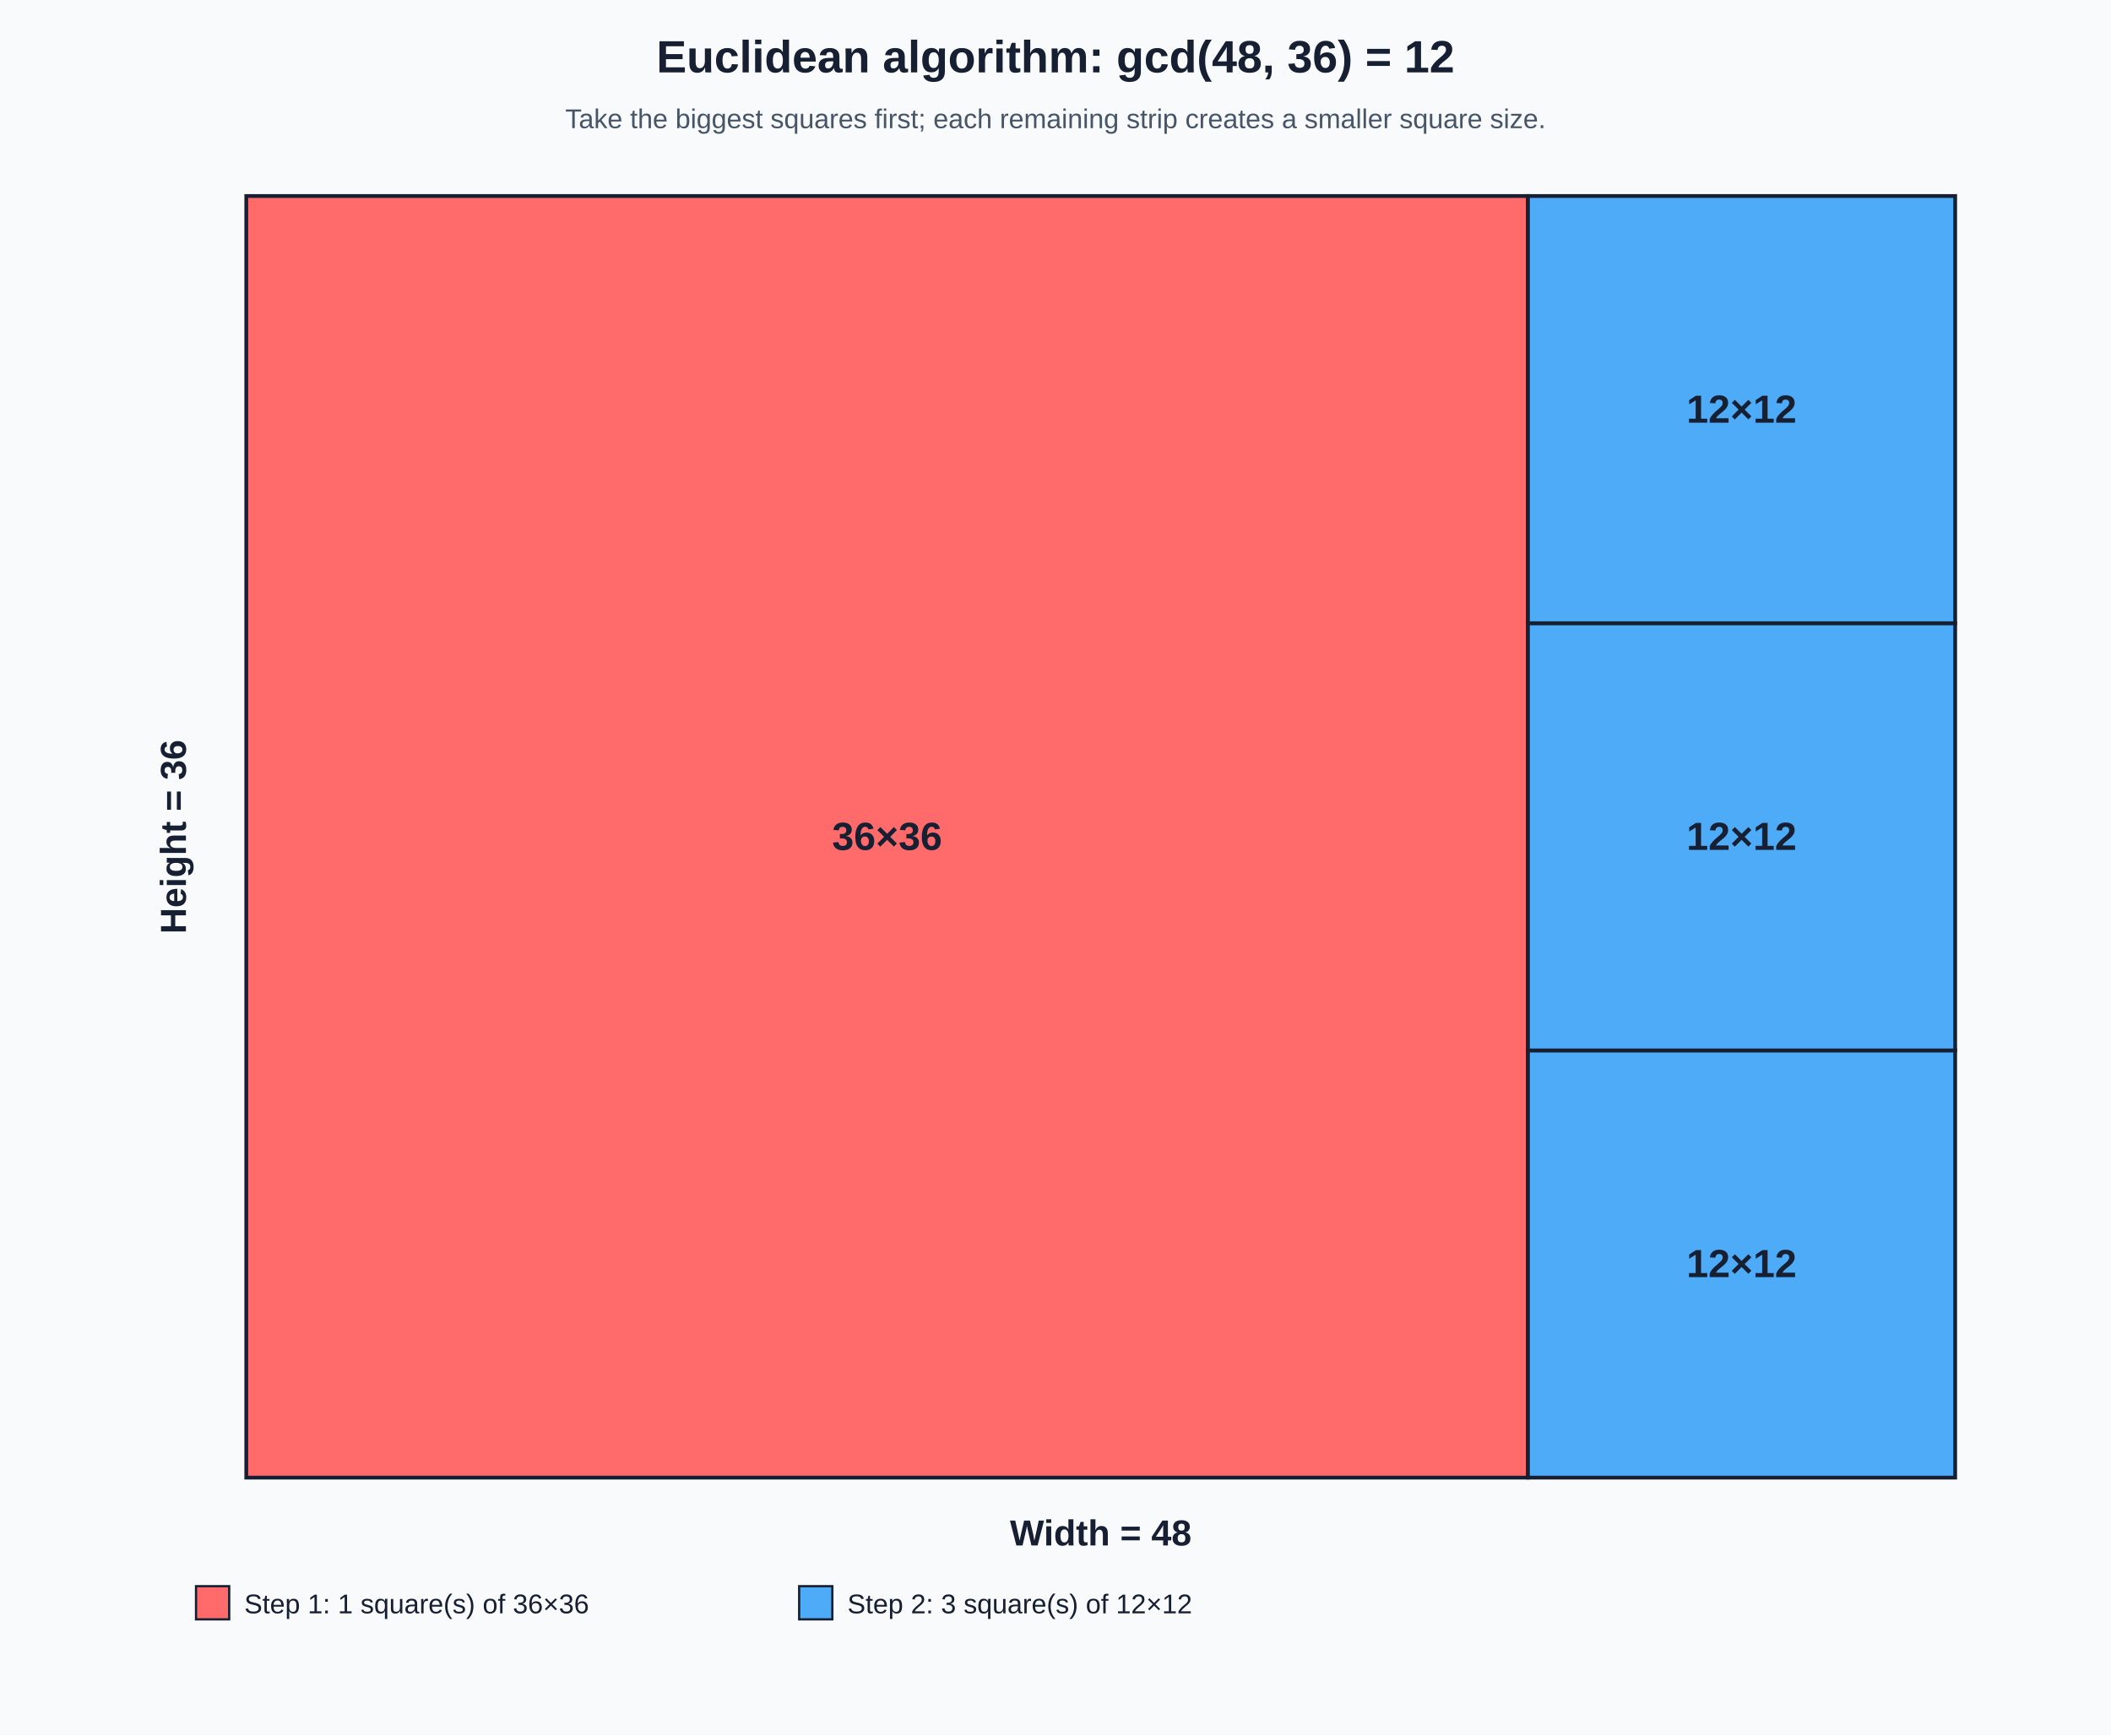
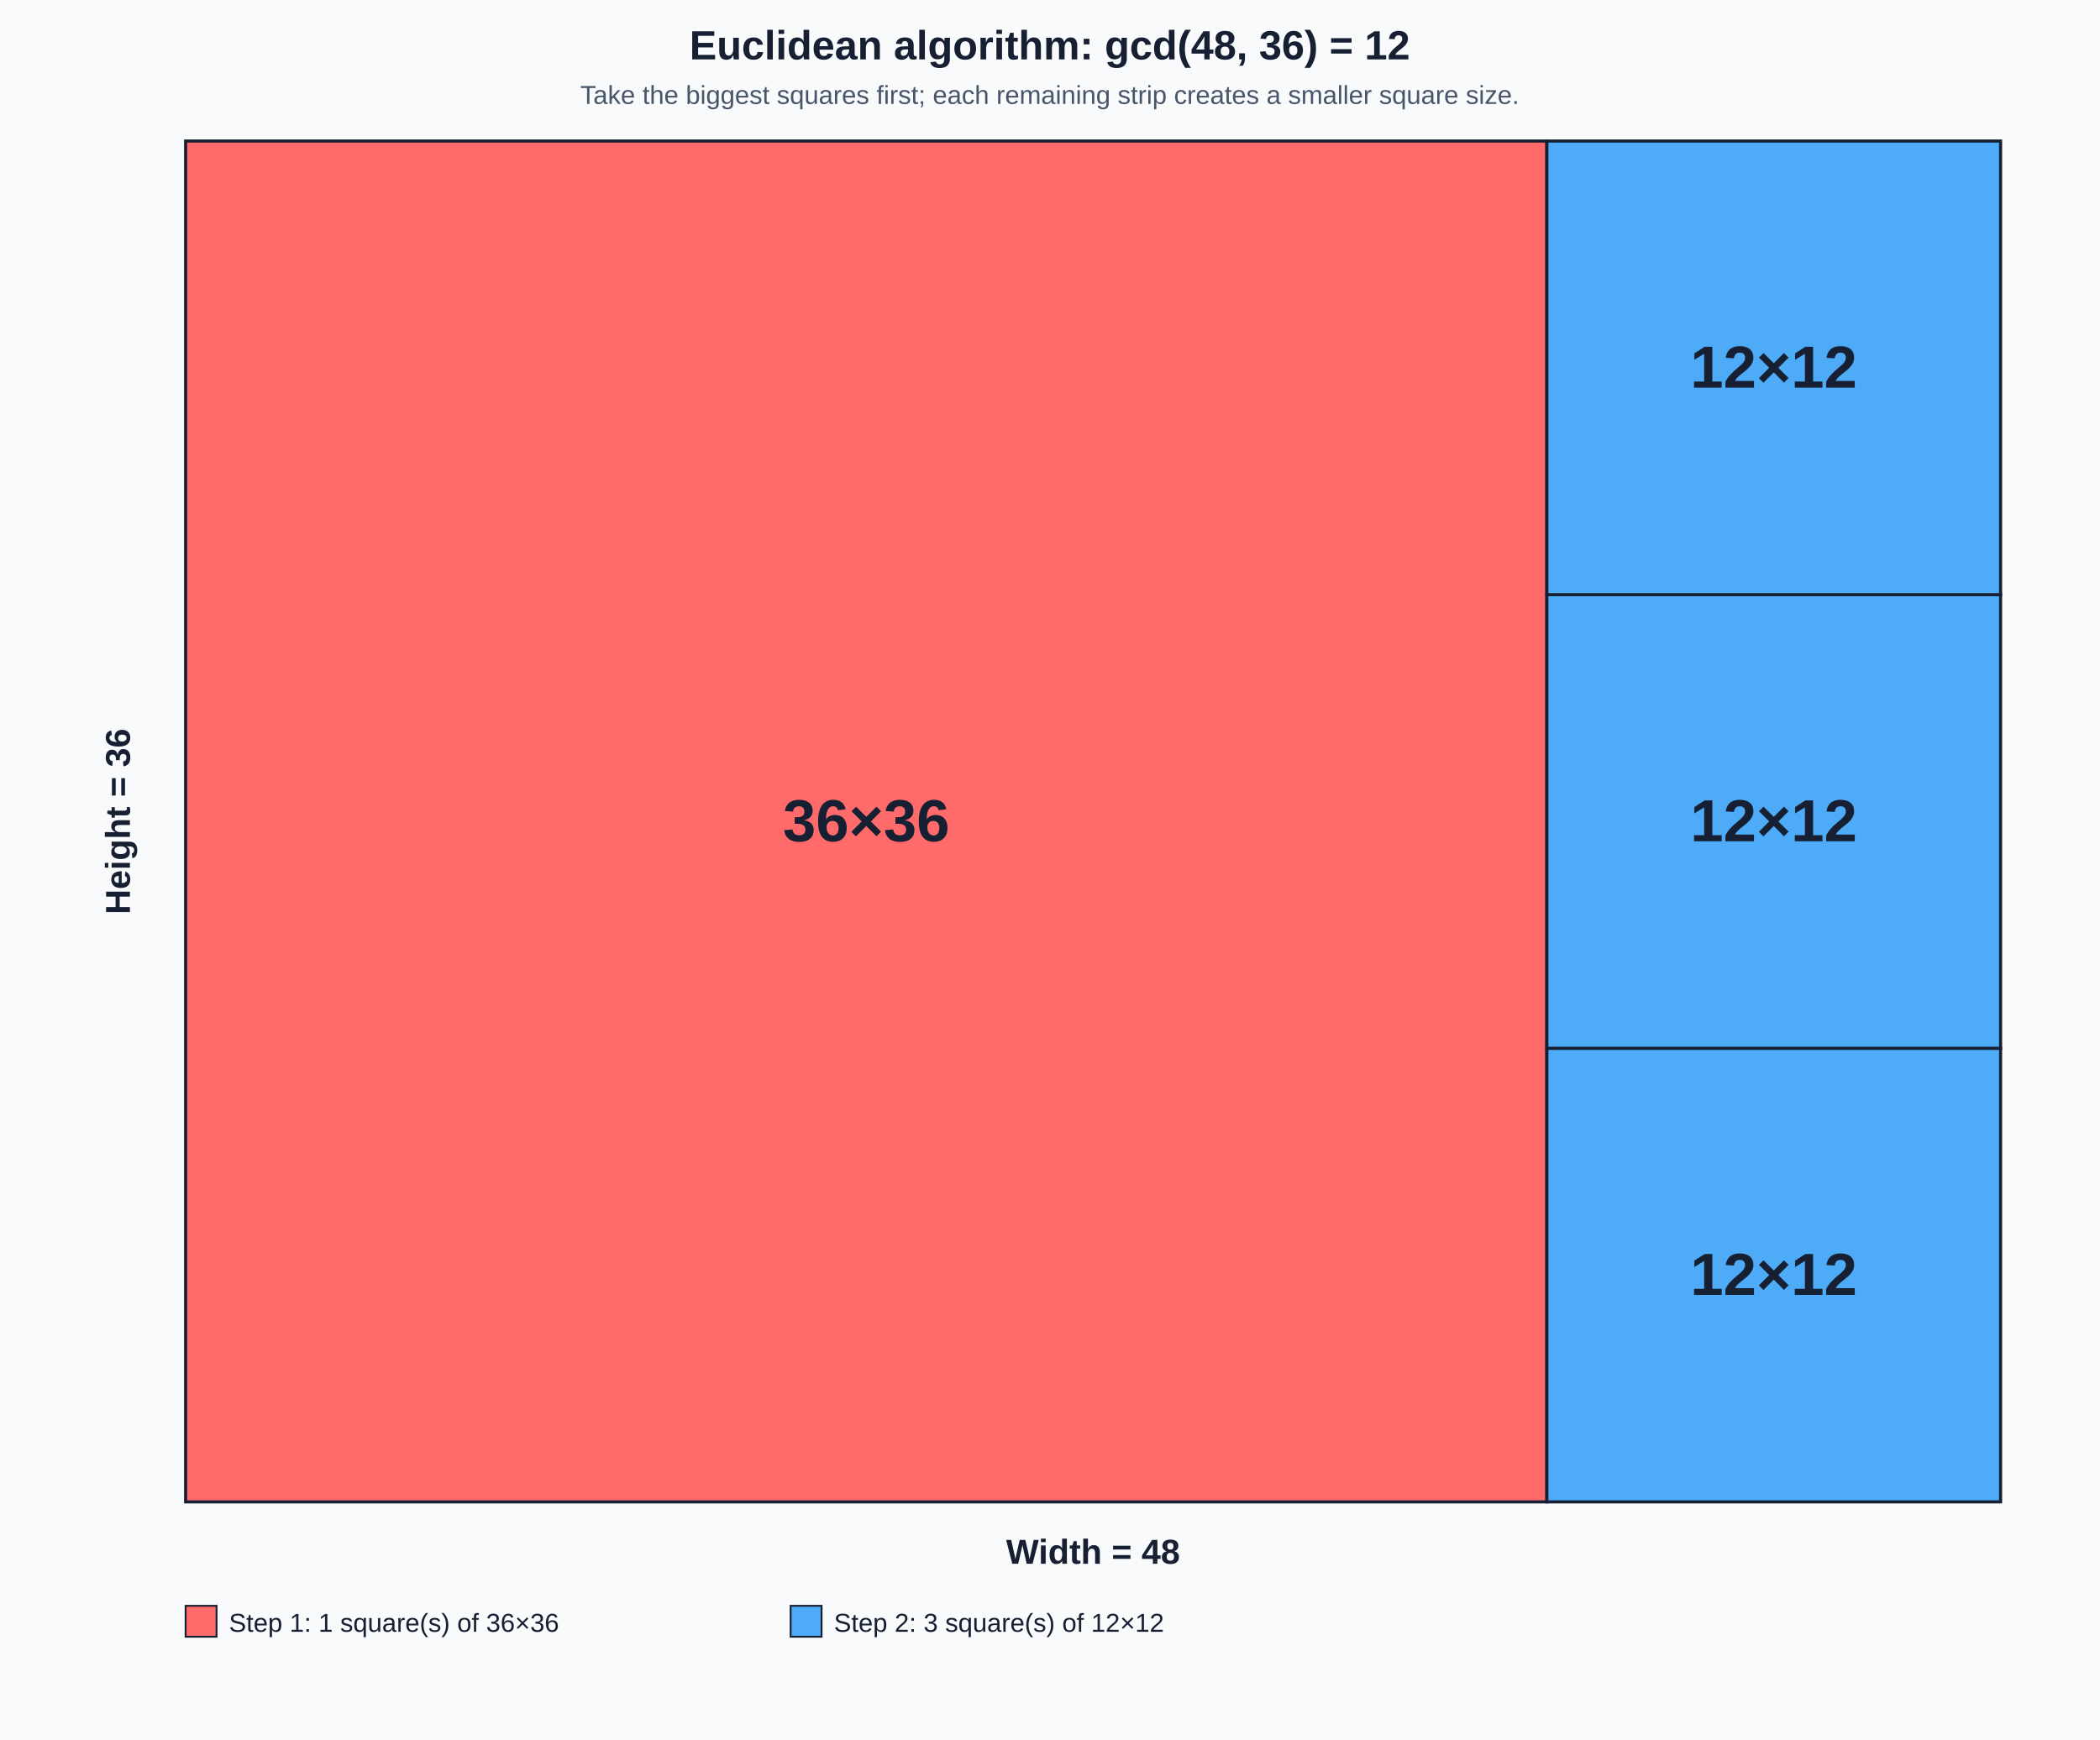
- <svg xmlns="http://www.w3.org/2000/svg" width="1400" height="1151" viewBox="0 0 1400 1151" style="max-width: 100%; height: auto;">
+ <svg xmlns="http://www.w3.org/2000/svg" width="1697" height="1406" viewBox="0 0 1697 1406" style="max-width: 100%; height: auto;">
  <rect width="100%" height="100%" fill="#f8fafc" />
-   <text x="700.0" y="48" text-anchor="middle" font-family="Arial, sans-serif" font-size="30" font-weight="bold" fill="#172033">Euclidean algorithm: gcd(48, 36) = 12</text>
-   <text x="700.0" y="85" text-anchor="middle" font-family="Arial, sans-serif" font-size="18" fill="#475569">Take the biggest squares first; each remaining strip creates a smaller square size.</text>
+   <text x="848.3" y="48" text-anchor="middle" font-family="Arial, sans-serif" font-size="33" font-weight="bold" fill="#172033">Euclidean algorithm: gcd(48, 36) = 12</text>
+   <text x="848.3" y="84" text-anchor="middle" font-family="Arial, sans-serif" font-size="21" fill="#475569">Take the biggest squares first; each remaining strip creates a smaller square size.</text>
  <g>
-     <rect x="163.33" y="130.00" width="850.00" height="850.00" fill="#ff6b6b" stroke="#172033" stroke-width="2.5" />
-     <text x="588.33" y="563.67" text-anchor="middle" font-family="Arial, sans-serif" font-size="26" font-weight="bold" fill="#172033">36×36</text>
-     <rect x="1013.33" y="696.67" width="283.33" height="283.33" fill="#4dabf7" stroke="#172033" stroke-width="2.5" />
-     <text x="1155.00" y="847.00" text-anchor="middle" font-family="Arial, sans-serif" font-size="26" font-weight="bold" fill="#172033">12×12</text>
-     <rect x="1013.33" y="413.33" width="283.33" height="283.33" fill="#4dabf7" stroke="#172033" stroke-width="2.5" />
-     <text x="1155.00" y="563.67" text-anchor="middle" font-family="Arial, sans-serif" font-size="26" font-weight="bold" fill="#172033">12×12</text>
-     <rect x="1013.33" y="130.00" width="283.33" height="283.33" fill="#4dabf7" stroke="#172033" stroke-width="2.5" />
-     <text x="1155.00" y="280.33" text-anchor="middle" font-family="Arial, sans-serif" font-size="26" font-weight="bold" fill="#172033">12×12</text>
+     <rect x="150.00" y="114.00" width="1100.00" height="1100.00" fill="#ff6b6b" stroke="#172033" stroke-width="2.5" />
+     <text x="700.00" y="680.00" text-anchor="middle" font-family="Arial, sans-serif" font-size="48" font-weight="bold" fill="#172033">36×36</text>
+     <rect x="1250.00" y="847.33" width="366.67" height="366.67" fill="#4dabf7" stroke="#172033" stroke-width="2.5" />
+     <text x="1433.33" y="1046.67" text-anchor="middle" font-family="Arial, sans-serif" font-size="48" font-weight="bold" fill="#172033">12×12</text>
+     <rect x="1250.00" y="480.67" width="366.67" height="366.67" fill="#4dabf7" stroke="#172033" stroke-width="2.5" />
+     <text x="1433.33" y="680.00" text-anchor="middle" font-family="Arial, sans-serif" font-size="48" font-weight="bold" fill="#172033">12×12</text>
+     <rect x="1250.00" y="114.00" width="366.67" height="366.67" fill="#4dabf7" stroke="#172033" stroke-width="2.5" />
+     <text x="1433.33" y="313.33" text-anchor="middle" font-family="Arial, sans-serif" font-size="48" font-weight="bold" fill="#172033">12×12</text>
  </g>
-   <rect x="130.0" y="1052.0" width="22" height="22" fill="#ff6b6b" stroke="#172033" stroke-width="1.5" />
-   <text x="162.0" y="1070.0" font-family="Arial, sans-serif" font-size="18" fill="#172033">Step 1: 1 square(s) of 36×36</text>
-   <rect x="530.0" y="1052.0" width="22" height="22" fill="#4dabf7" stroke="#172033" stroke-width="1.5" />
-   <text x="562.0" y="1070.0" font-family="Arial, sans-serif" font-size="18" fill="#172033">Step 2: 3 square(s) of 12×12</text>
-   <text x="730.0" y="1025.0" text-anchor="middle" font-family="Arial, sans-serif" font-size="24" font-weight="bold" fill="#172033">Width = 48</text>
-   <text x="123.3" y="555.0" text-anchor="middle" font-family="Arial, sans-serif" font-size="24" font-weight="bold" fill="#172033" transform="rotate(-90 123.3 555.0)">Height = 36</text>
+   <rect x="150.0" y="1298.0" width="25" height="25" fill="#ff6b6b" stroke="#172033" stroke-width="1.5" />
+   <text x="185.0" y="1319.0" font-family="Arial, sans-serif" font-size="21" fill="#172033">Step 1: 1 square(s) of 36×36</text>
+   <rect x="638.9" y="1298.0" width="25" height="25" fill="#4dabf7" stroke="#172033" stroke-width="1.5" />
+   <text x="673.9" y="1319.0" font-family="Arial, sans-serif" font-size="21" fill="#172033">Step 2: 3 square(s) of 12×12</text>
+   <text x="883.3" y="1264.0" text-anchor="middle" font-family="Arial, sans-serif" font-size="28" font-weight="bold" fill="#172033">Width = 48</text>
+   <text x="105.0" y="664.0" text-anchor="middle" font-family="Arial, sans-serif" font-size="28" font-weight="bold" fill="#172033" transform="rotate(-90 105.0 664.0)">Height = 36</text>
</svg>
